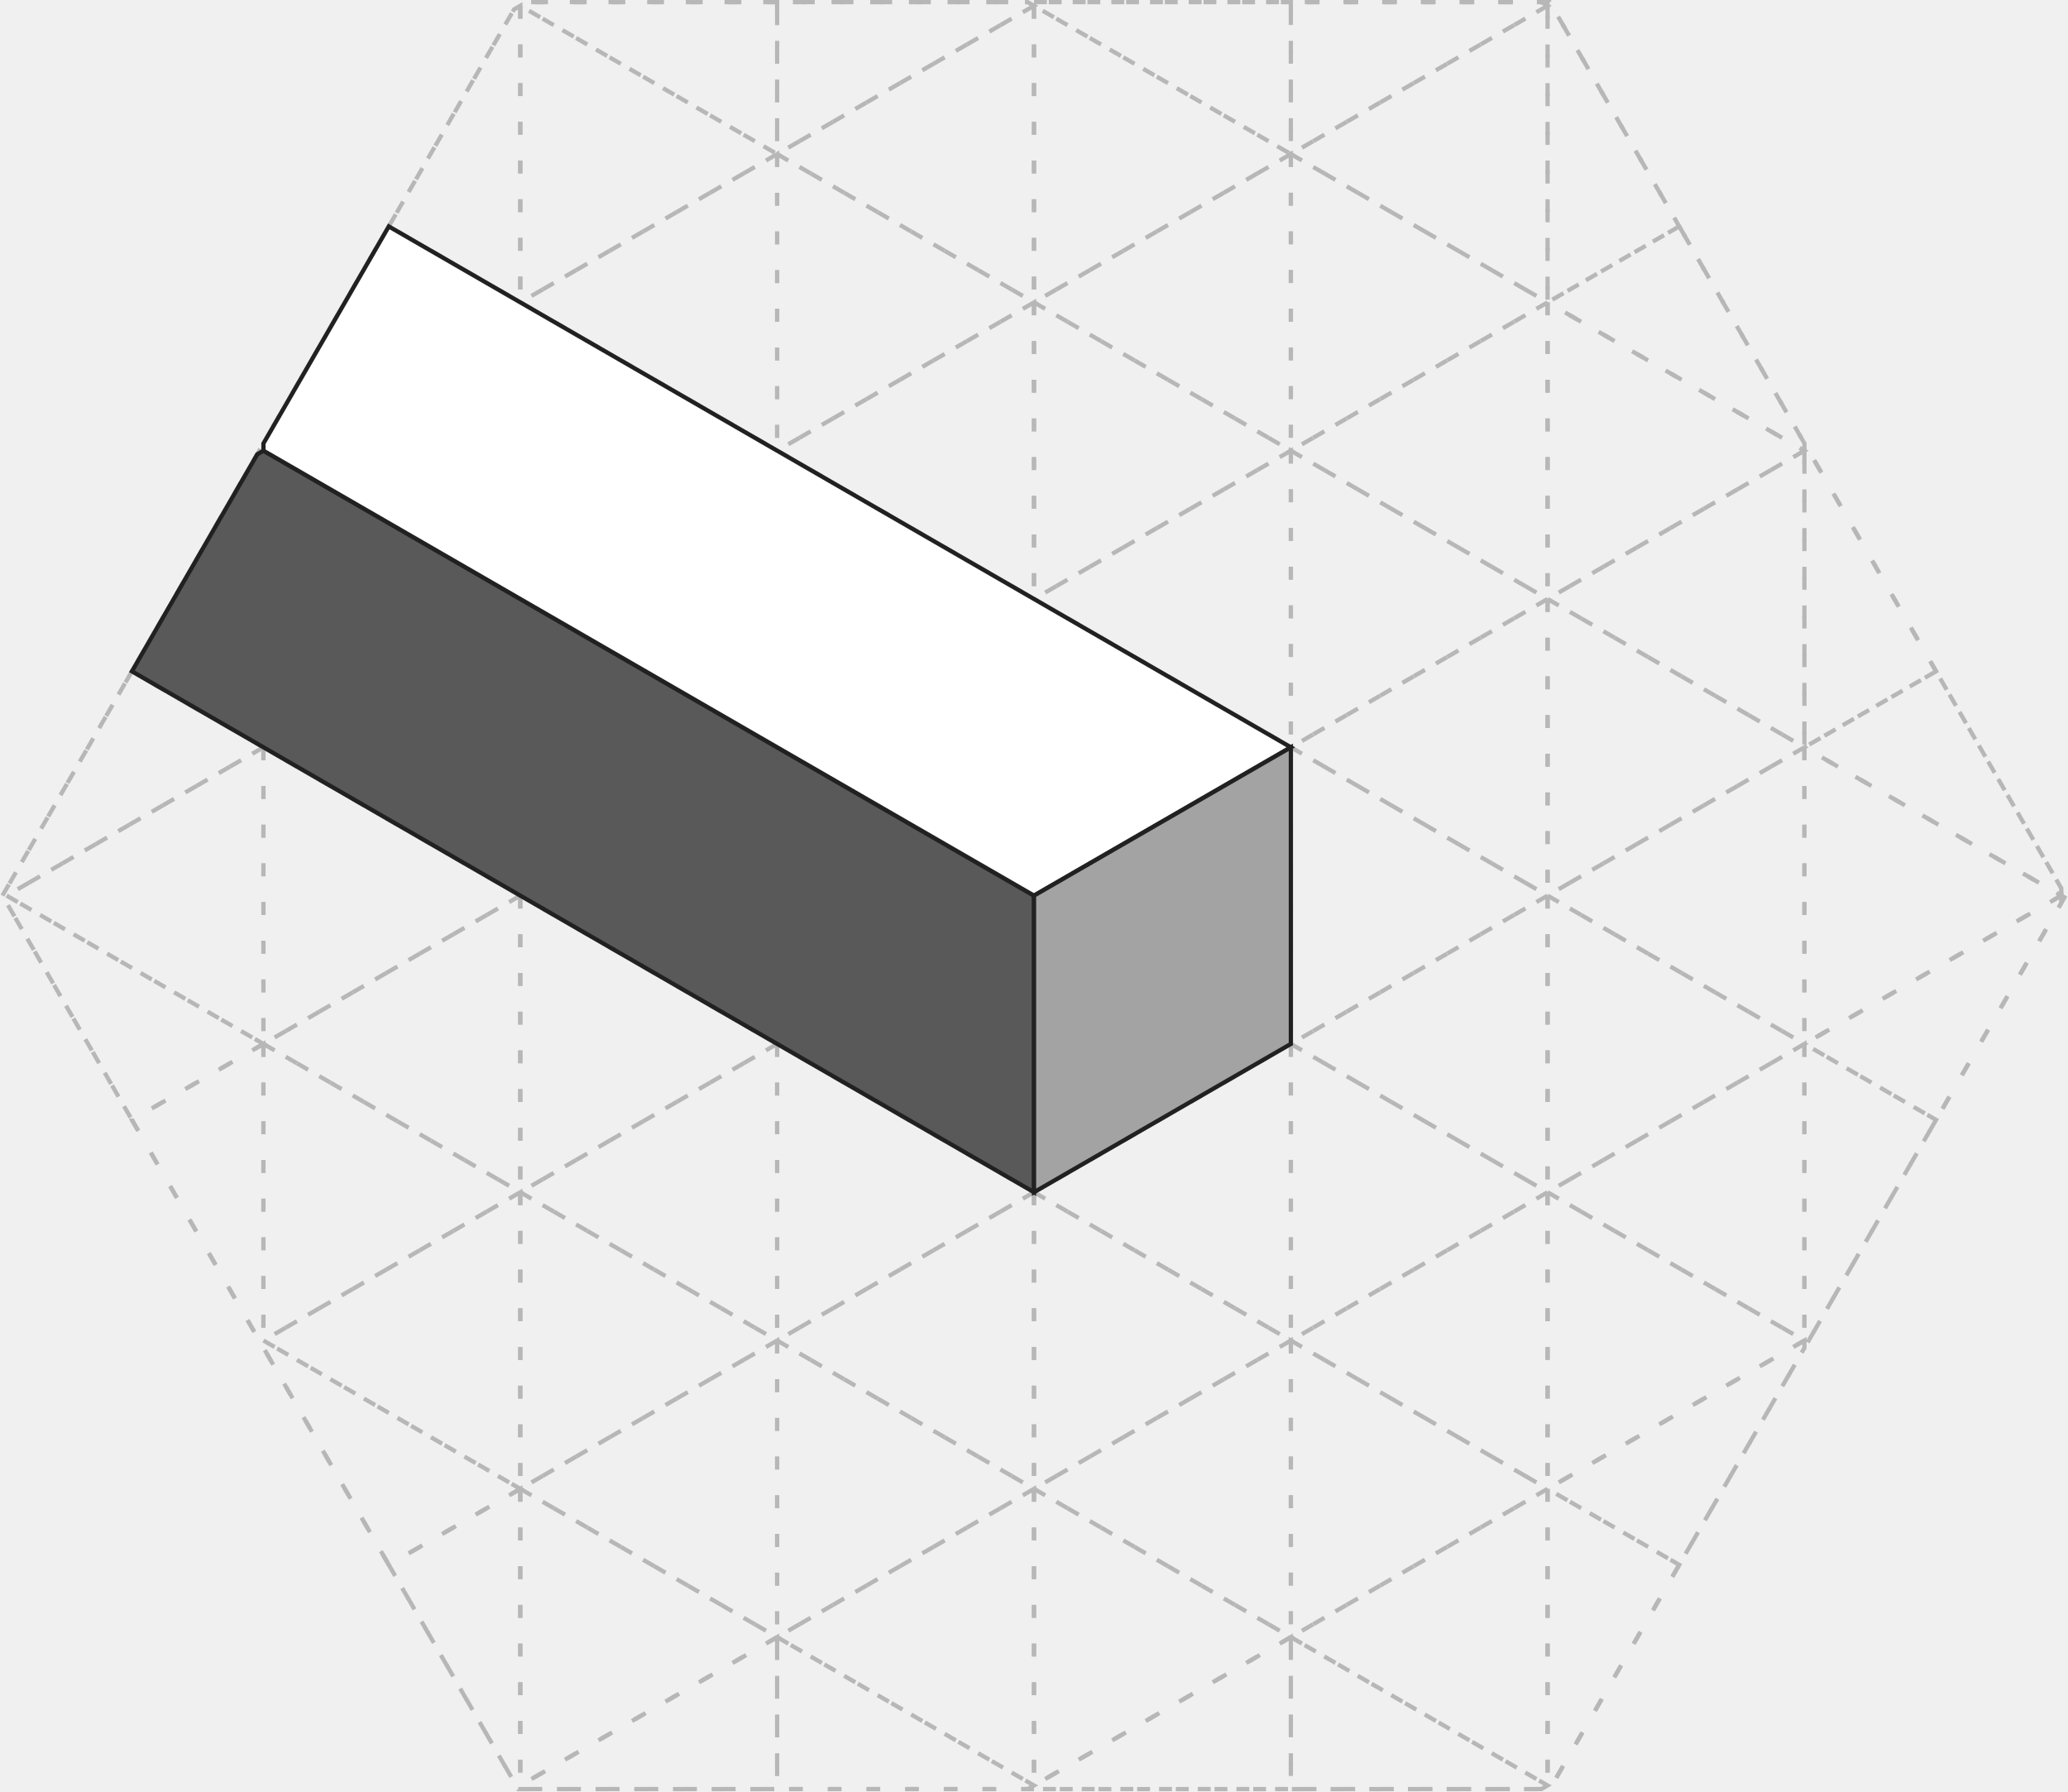
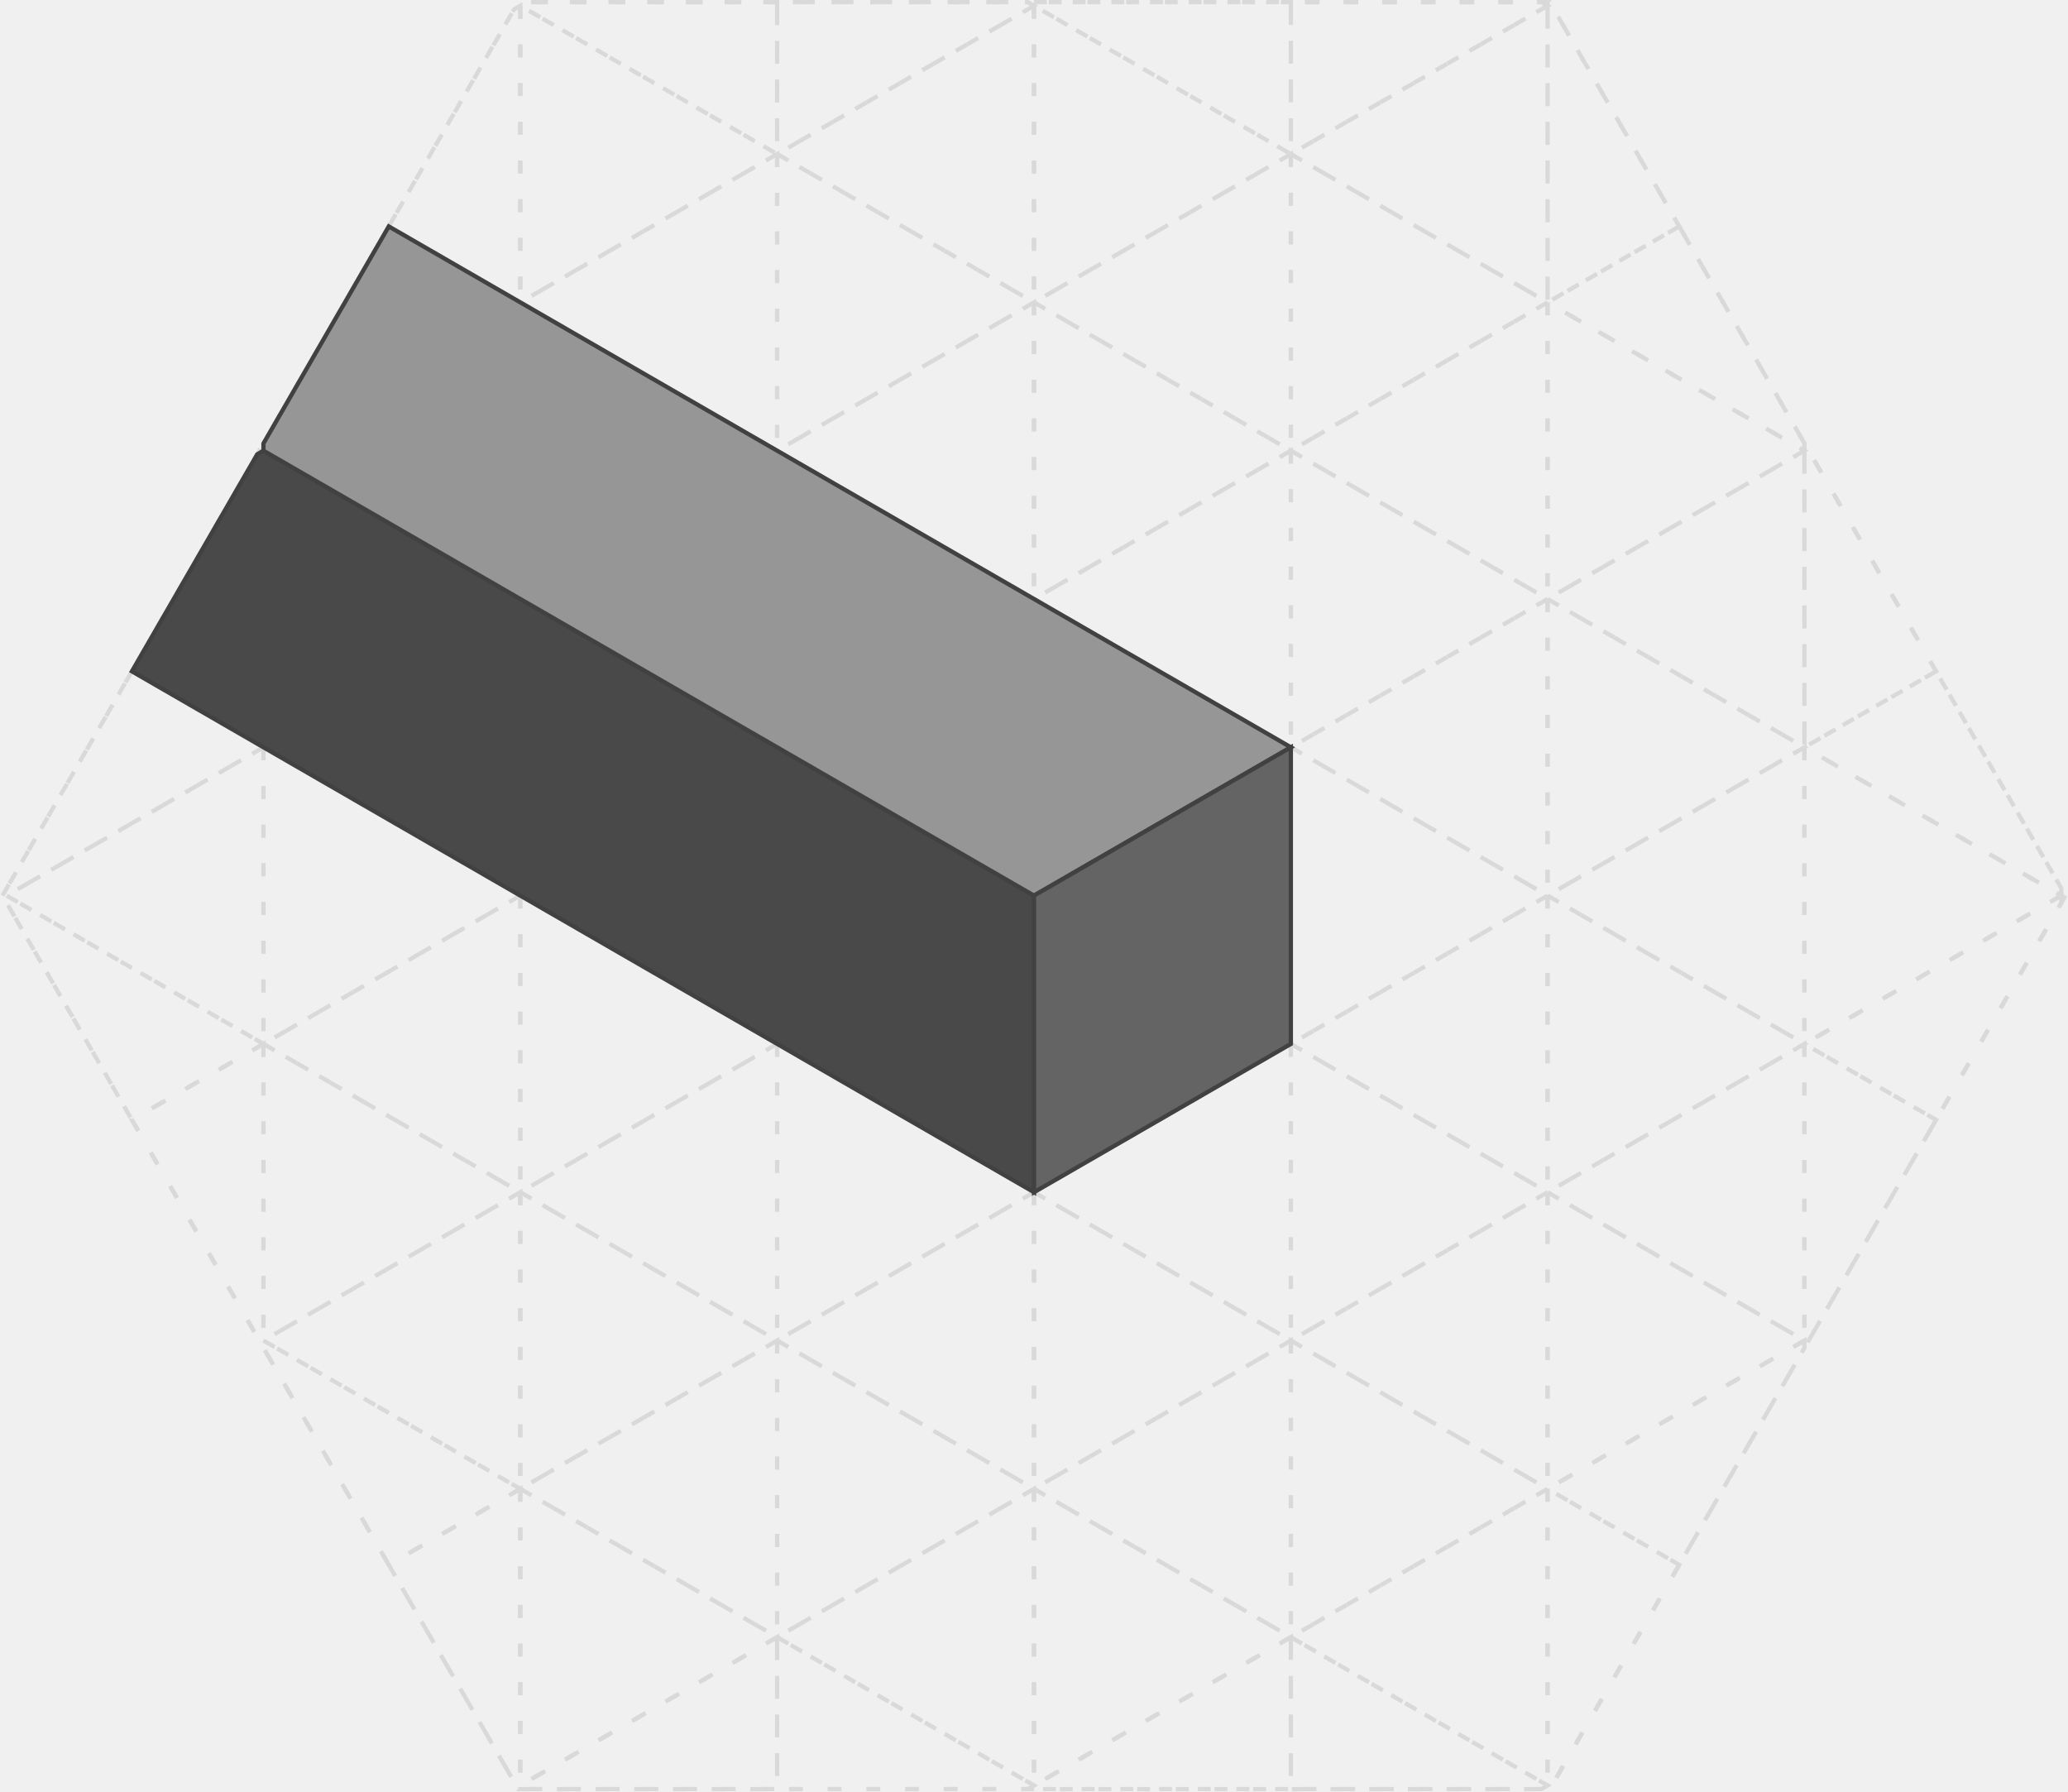
<svg xmlns="http://www.w3.org/2000/svg" id="Layer_2" data-name="Layer 2" viewBox="0 0 160.381 138.894">
  <defs>
    <style>
      .cls-1 {
-         fill: #595959;
+         fill: #494949;
+       }
+ 
+       .cls-1, .cls-2, .cls-3 {
+         stroke: #414141;
+         stroke-width: .33px;
      }

      .cls-1, .cls-2, .cls-3, .cls-4 {
        stroke-miterlimit: 10;
      }

-       .cls-1, .cls-3, .cls-4 {
-         stroke: #212121;
-         stroke-width: .33px;
-       }
- 
      .cls-2 {
-         fill: none;
-         stroke: #b7b7b7;
-         stroke-dasharray: 0 0 1 2;
-         stroke-width: .33px;
+         fill: #969696;
      }

      .cls-3 {
-         fill: #a3a3a3;
+         fill: #646464;
      }

      .cls-4 {
-         fill: #fff;
+         fill: none;
+         stroke: #d9d9d9;
+         stroke-dasharray: 0 0 1 2;
+         stroke-width: .33px;
      }
    </style>
  </defs>
  <g id="Layer_1-2" data-name="Layer 1">
    <g id="hex">
-       <polygon class="cls-2" points="120.19 .165 40.19 .165 .19 69.447 40.19 138.729 120.19 138.729 160.19 69.447 120.19 .165" />
-       <polygon class="cls-2" points="20.431 57.947 .511 69.447 .511 68.897 10.231 52.057 20.431 57.947" />
-       <polygon class="cls-2" points="130.23 121.337 120.52 138.157 120.02 138.447 120.02 115.447 130.23 121.337" />
-       <polygon class="cls-2" points="139.94 103.947 139.94 104.517 130.23 121.337 120.02 115.447 139.94 103.947" />
-       <polygon class="cls-2" points="20.43 80.947 20.43 103.947 19.95 103.667 10.23 86.837 20.43 80.947" />
-       <polygon class="cls-2" points="20.43 80.947 10.23 86.837 .51 69.997 .51 69.447 20.43 80.947" />
-       <polygon class="cls-2" points="20.43 57.947 20.43 80.947 .51 69.447 20.43 57.947" />
-       <polygon class="cls-2" points="40.351 69.447 20.431 80.947 20.431 57.947 40.351 69.447" />
-       <polygon class="cls-2" points="40.35 69.447 40.35 92.447 20.43 80.947 40.35 69.447" />
-       <polygon class="cls-2" points="40.35 92.447 20.43 103.947 20.43 80.947 40.35 92.447" />
-       <polygon class="cls-2" points="60.271 80.947 40.351 92.447 40.351 69.447 60.271 80.947" />
-       <polygon class="cls-2" points="80.191 92.447 60.271 103.947 60.271 80.947 80.191 92.447" />
-       <polygon class="cls-2" points="60.27 80.947 60.27 103.947 40.35 92.447 60.27 80.947" />
-       <polygon class="cls-2" points="100.11 103.947 80.19 115.447 80.19 92.447 100.11 103.947" />
-       <polygon class="cls-2" points="80.19 92.447 80.19 115.447 60.27 103.947 80.19 92.447" />
-       <polygon class="cls-2" points="120.02 138.447 119.54 138.727 100.11 138.727 100.11 126.947 120.02 138.447" />
-       <polygon class="cls-2" points="100.11 126.947 100.11 138.727 80.68 138.727 80.19 138.447 100.11 126.947" />
-       <polygon class="cls-2" points="120.02 115.447 120.02 138.447 100.11 126.947 120.02 115.447" />
-       <polygon class="cls-2" points="100.11 126.947 80.19 138.447 80.19 115.447 100.11 126.947" />
-       <polygon class="cls-2" points="100.11 103.947 100.11 126.947 80.19 115.447 100.11 103.947" />
-       <polygon class="cls-2" points="120.02 115.447 100.11 126.947 100.11 103.947 120.02 115.447" />
-       <polygon class="cls-2" points="40.35 115.447 40.35 138.447 39.87 138.167 30.15 121.337 40.35 115.447" />
-       <polygon class="cls-2" points="40.35 115.447 30.15 121.337 20.43 104.507 20.43 103.947 40.35 115.447" />
-       <polygon class="cls-2" points="40.35 92.447 40.35 115.447 20.43 103.947 40.35 92.447" />
-       <polygon class="cls-2" points="60.27 103.947 40.35 115.447 40.35 92.447 60.27 103.947" />
-       <polygon class="cls-2" points="80.19 138.447 79.7 138.727 60.27 138.727 60.27 126.947 80.19 138.447" />
-       <polygon class="cls-2" points="60.27 126.947 60.27 138.727 40.84 138.727 40.35 138.447 60.27 126.947" />
-       <polygon class="cls-2" points="60.27 126.947 40.35 138.447 40.35 115.447 60.27 126.947" />
-       <polygon class="cls-2" points="60.27 103.947 60.27 126.947 40.35 115.447 60.27 103.947" />
-       <polygon class="cls-2" points="80.19 115.447 60.27 126.947 60.27 103.947 80.19 115.447" />
-       <polygon class="cls-2" points="80.19 115.447 80.19 138.447 60.27 126.947 80.19 115.447" />
-       <polygon class="cls-2" points="130.23 17.557 120.02 23.447 120.02 .447 120.52 .737 130.23 17.557" />
-       <polygon class="cls-2" points="139.94 34.377 139.94 34.947 120.02 23.447 130.23 17.557 139.94 34.377" />
-       <polygon class="cls-2" points="120.02 .447 120.02 23.447 100.11 11.947 120.02 .447" />
-       <polygon class="cls-2" points="120.02 .447 100.11 11.947 100.11 .167 119.54 .167 120.02 .447" />
-       <polygon class="cls-2" points="60.27 .167 60.27 11.947 40.35 .447 40.84 .167 60.27 .167" />
-       <polygon class="cls-2" points="80.19 .447 60.27 11.947 60.27 .167 79.7 .167 80.19 .447" />
-       <polygon class="cls-2" points="100.11 .167 100.11 11.947 80.19 .447 80.68 .167 100.11 .167" />
-       <polygon class="cls-2" points="100.11 11.947 80.19 23.447 80.19 .447 100.11 11.947" />
-       <polygon class="cls-2" points="80.19 .447 80.19 23.447 60.27 11.947 80.19 .447" />
-       <polygon class="cls-2" points="150.15 52.057 139.94 57.947 139.94 34.947 140.44 35.237 150.15 52.057" />
-       <polygon class="cls-2" points="159.86 68.877 159.86 69.447 139.94 57.947 150.15 52.057 159.86 68.877" />
-       <polygon class="cls-2" points="139.94 34.947 120.02 46.447 120.02 23.447 139.94 34.947" />
-       <polygon class="cls-2" points="139.94 34.947 139.94 57.947 120.02 46.447 139.94 34.947" />
-       <polygon class="cls-2" points="120.02 23.447 120.02 46.447 100.11 34.947 120.02 23.447" />
-       <polygon class="cls-2" points="120.02 23.447 100.11 34.947 100.11 11.947 120.02 23.447" />
-       <polygon class="cls-2" points="100.11 11.947 100.11 34.947 80.19 23.447 100.11 11.947" />
-       <polygon class="cls-2" points="40.351 .447 40.351 23.447 30.151 17.557 39.871 .727 40.351 .447" />
-       <polygon class="cls-2" points="60.27 11.947 40.35 23.447 40.35 .447 60.27 11.947" />
-       <polygon class="cls-2" points="80.19 23.447 60.27 34.947 60.27 11.947 80.19 23.447" />
-       <polygon class="cls-2" points="60.271 11.947 60.271 34.947 40.351 23.447 60.271 11.947" />
-       <polygon class="cls-2" points="80.191 23.447 80.191 46.447 60.271 34.947 80.191 23.447" />
-       <polygon class="cls-2" points="100.11 34.947 80.19 46.447 80.19 23.447 100.11 34.947" />
-       <polygon class="cls-2" points="159.86 69.447 159.86 70.017 150.15 86.837 139.94 80.947 159.86 69.447" />
-       <polygon class="cls-2" points="150.15 86.837 140.44 103.657 139.94 103.947 139.94 80.947 150.15 86.837" />
-       <polygon class="cls-2" points="159.86 69.447 139.94 80.947 139.94 57.947 159.86 69.447" />
-       <polygon class="cls-2" points="139.94 57.947 139.94 80.947 120.02 69.447 139.94 57.947" />
-       <polygon class="cls-2" points="139.94 57.947 120.02 69.447 120.02 46.447 139.94 57.947" />
-       <polygon class="cls-2" points="120.02 46.447 120.02 69.447 100.11 57.947 120.02 46.447" />
-       <polygon class="cls-2" points="100.111 34.947 100.111 57.947 80.191 46.447 100.111 34.947" />
-       <polygon class="cls-2" points="120.02 46.447 100.11 57.947 100.11 34.947 120.02 46.447" />
-       <polygon class="cls-2" points="120.02 92.447 120.02 115.447 100.11 103.947 120.02 92.447" />
-       <polygon class="cls-2" points="139.94 103.947 120.02 115.447 120.02 92.447 139.94 103.947" />
-       <polygon class="cls-2" points="139.94 80.947 139.94 103.947 120.02 92.447 139.94 80.947" />
-       <polygon class="cls-2" points="139.94 80.947 120.02 92.447 120.02 69.447 139.94 80.947" />
-       <polygon class="cls-2" points="120.021 69.447 100.111 80.947 100.111 57.947 120.021 69.447" />
-       <polygon class="cls-2" points="120.02 69.447 120.02 92.447 100.11 80.947 120.02 69.447" />
-       <polygon class="cls-2" points="120.02 92.447 100.11 103.947 100.11 80.947 120.02 92.447" />
-       <polygon class="cls-2" points="100.111 80.947 100.111 103.947 80.191 92.447 100.111 80.947" />
+       <polygon class="cls-4" points="120.19 .165 40.19 .165 .19 69.447 40.19 138.729 120.19 138.729 160.19 69.447 120.19 .165" />
+       <polygon class="cls-4" points="20.431 57.947 .511 69.447 .511 68.897 10.231 52.057 20.431 57.947" />
+       <polygon class="cls-4" points="130.23 121.337 120.52 138.157 120.02 138.447 120.02 115.447 130.23 121.337" />
+       <polygon class="cls-4" points="139.94 103.947 139.94 104.517 130.23 121.337 120.02 115.447 139.94 103.947" />
+       <polygon class="cls-4" points="20.43 80.947 20.43 103.947 19.95 103.667 10.23 86.837 20.43 80.947" />
+       <polygon class="cls-4" points="20.43 80.947 10.23 86.837 .51 69.997 .51 69.447 20.43 80.947" />
+       <polygon class="cls-4" points="20.43 57.947 20.43 80.947 .51 69.447 20.43 57.947" />
+       <polygon class="cls-4" points="40.351 69.447 20.431 80.947 20.431 57.947 40.351 69.447" />
+       <polygon class="cls-4" points="40.35 69.447 40.35 92.447 20.43 80.947 40.35 69.447" />
+       <polygon class="cls-4" points="40.35 92.447 20.43 103.947 20.43 80.947 40.35 92.447" />
+       <polygon class="cls-4" points="60.271 80.947 40.351 92.447 40.351 69.447 60.271 80.947" />
+       <polygon class="cls-4" points="80.191 92.447 60.271 103.947 60.271 80.947 80.191 92.447" />
+       <polygon class="cls-4" points="60.27 80.947 60.27 103.947 40.35 92.447 60.27 80.947" />
+       <polygon class="cls-4" points="100.11 103.947 80.19 115.447 80.19 92.447 100.11 103.947" />
+       <polygon class="cls-4" points="80.19 92.447 80.19 115.447 60.27 103.947 80.19 92.447" />
+       <polygon class="cls-4" points="120.02 138.447 119.54 138.727 100.11 138.727 100.11 126.947 120.02 138.447" />
+       <polygon class="cls-4" points="100.11 126.947 100.11 138.727 80.68 138.727 80.19 138.447 100.11 126.947" />
+       <polygon class="cls-4" points="120.02 115.447 120.02 138.447 100.11 126.947 120.02 115.447" />
+       <polygon class="cls-4" points="100.11 126.947 80.19 138.447 80.19 115.447 100.11 126.947" />
+       <polygon class="cls-4" points="100.11 103.947 100.11 126.947 80.19 115.447 100.11 103.947" />
+       <polygon class="cls-4" points="120.02 115.447 100.11 126.947 100.11 103.947 120.02 115.447" />
+       <polygon class="cls-4" points="40.35 115.447 40.35 138.447 39.87 138.167 30.15 121.337 40.35 115.447" />
+       <polygon class="cls-4" points="40.35 115.447 30.15 121.337 20.43 104.507 20.43 103.947 40.35 115.447" />
+       <polygon class="cls-4" points="40.35 92.447 40.35 115.447 20.43 103.947 40.35 92.447" />
+       <polygon class="cls-4" points="60.27 103.947 40.35 115.447 40.35 92.447 60.27 103.947" />
+       <polygon class="cls-4" points="80.19 138.447 79.7 138.727 60.27 138.727 60.27 126.947 80.19 138.447" />
+       <polygon class="cls-4" points="60.27 126.947 60.27 138.727 40.84 138.727 40.35 138.447 60.27 126.947" />
+       <polygon class="cls-4" points="60.27 126.947 40.35 138.447 40.35 115.447 60.27 126.947" />
+       <polygon class="cls-4" points="60.27 103.947 60.27 126.947 40.35 115.447 60.27 103.947" />
+       <polygon class="cls-4" points="80.19 115.447 60.27 126.947 60.27 103.947 80.19 115.447" />
+       <polygon class="cls-4" points="80.19 115.447 80.19 138.447 60.27 126.947 80.19 115.447" />
+       <polygon class="cls-4" points="130.23 17.557 120.02 23.447 120.02 .447 120.52 .737 130.23 17.557" />
+       <polygon class="cls-4" points="139.94 34.377 139.94 34.947 120.02 23.447 130.23 17.557 139.94 34.377" />
+       <polygon class="cls-4" points="120.02 .447 120.02 23.447 100.11 11.947 120.02 .447" />
+       <polygon class="cls-4" points="120.02 .447 100.11 11.947 100.11 .167 119.54 .167 120.02 .447" />
+       <polygon class="cls-4" points="60.27 .167 60.27 11.947 40.35 .447 40.84 .167 60.27 .167" />
+       <polygon class="cls-4" points="80.19 .447 60.27 11.947 60.27 .167 79.7 .167 80.19 .447" />
+       <polygon class="cls-4" points="100.11 .167 100.11 11.947 80.19 .447 80.68 .167 100.11 .167" />
+       <polygon class="cls-4" points="100.11 11.947 80.19 23.447 80.19 .447 100.11 11.947" />
+       <polygon class="cls-4" points="80.19 .447 80.19 23.447 60.27 11.947 80.19 .447" />
+       <polygon class="cls-4" points="150.15 52.057 139.94 57.947 139.94 34.947 140.44 35.237 150.15 52.057" />
+       <polygon class="cls-4" points="159.86 68.877 159.86 69.447 139.94 57.947 150.15 52.057 159.86 68.877" />
+       <polygon class="cls-4" points="139.94 34.947 120.02 46.447 120.02 23.447 139.94 34.947" />
+       <polygon class="cls-4" points="139.94 34.947 139.94 57.947 120.02 46.447 139.94 34.947" />
+       <polygon class="cls-4" points="120.02 23.447 120.02 46.447 100.11 34.947 120.02 23.447" />
+       <polygon class="cls-4" points="120.02 23.447 100.11 34.947 100.11 11.947 120.02 23.447" />
+       <polygon class="cls-4" points="100.11 11.947 100.11 34.947 80.19 23.447 100.11 11.947" />
+       <polygon class="cls-4" points="40.351 .447 40.351 23.447 30.151 17.557 39.871 .727 40.351 .447" />
+       <polygon class="cls-4" points="60.27 11.947 40.35 23.447 40.35 .447 60.27 11.947" />
+       <polygon class="cls-4" points="80.19 23.447 60.27 34.947 60.27 11.947 80.19 23.447" />
+       <polygon class="cls-4" points="60.271 11.947 60.271 34.947 40.351 23.447 60.271 11.947" />
+       <polygon class="cls-4" points="80.191 23.447 80.191 46.447 60.271 34.947 80.191 23.447" />
+       <polygon class="cls-4" points="100.11 34.947 80.19 46.447 80.19 23.447 100.11 34.947" />
+       <polygon class="cls-4" points="159.86 69.447 159.86 70.017 150.15 86.837 139.94 80.947 159.86 69.447" />
+       <polygon class="cls-4" points="150.15 86.837 140.44 103.657 139.94 103.947 139.94 80.947 150.15 86.837" />
+       <polygon class="cls-4" points="159.86 69.447 139.94 80.947 139.94 57.947 159.86 69.447" />
+       <polygon class="cls-4" points="139.94 57.947 139.94 80.947 120.02 69.447 139.94 57.947" />
+       <polygon class="cls-4" points="139.94 57.947 120.02 69.447 120.02 46.447 139.94 57.947" />
+       <polygon class="cls-4" points="120.02 46.447 120.02 69.447 100.11 57.947 120.02 46.447" />
+       <polygon class="cls-4" points="100.111 34.947 100.111 57.947 80.191 46.447 100.111 34.947" />
+       <polygon class="cls-4" points="120.02 46.447 100.11 57.947 100.11 34.947 120.02 46.447" />
+       <polygon class="cls-4" points="120.02 92.447 120.02 115.447 100.11 103.947 120.02 92.447" />
+       <polygon class="cls-4" points="139.94 103.947 120.02 115.447 120.02 92.447 139.94 103.947" />
+       <polygon class="cls-4" points="139.94 80.947 139.94 103.947 120.02 92.447 139.94 80.947" />
+       <polygon class="cls-4" points="139.94 80.947 120.02 92.447 120.02 69.447 139.94 80.947" />
+       <polygon class="cls-4" points="120.021 69.447 100.111 80.947 100.111 57.947 120.021 69.447" />
+       <polygon class="cls-4" points="120.02 69.447 120.02 92.447 100.11 80.947 120.02 69.447" />
+       <polygon class="cls-4" points="120.02 92.447 100.11 103.947 100.11 80.947 120.02 92.447" />
+       <polygon class="cls-4" points="100.111 80.947 100.111 103.947 80.191 92.447 100.111 80.947" />
      <path class="cls-1" d="m80.191,69.447v23c-21.694-12.525-48.304-27.885-69.96-40.39l9.72-16.83.48-.28c17.747,10.245,42.015,24.256,59.76,34.5Z" />
-       <path class="cls-4" d="m100.111,57.947l-19.92,11.5c-17.747-10.245-42.015-24.256-59.76-34.5v-.56l9.72-16.83c18.097,10.451,51.551,29.762,69.96,40.39Z" />
+       <path class="cls-2" d="m100.111,57.947l-19.92,11.5c-17.747-10.245-42.015-24.256-59.76-34.5v-.56l9.72-16.83c18.097,10.451,51.551,29.762,69.96,40.39Z" />
      <polygon class="cls-3" points="100.111 57.947 100.111 80.947 80.191 92.447 80.191 69.447 100.111 57.947" />
    </g>
  </g>
</svg>
